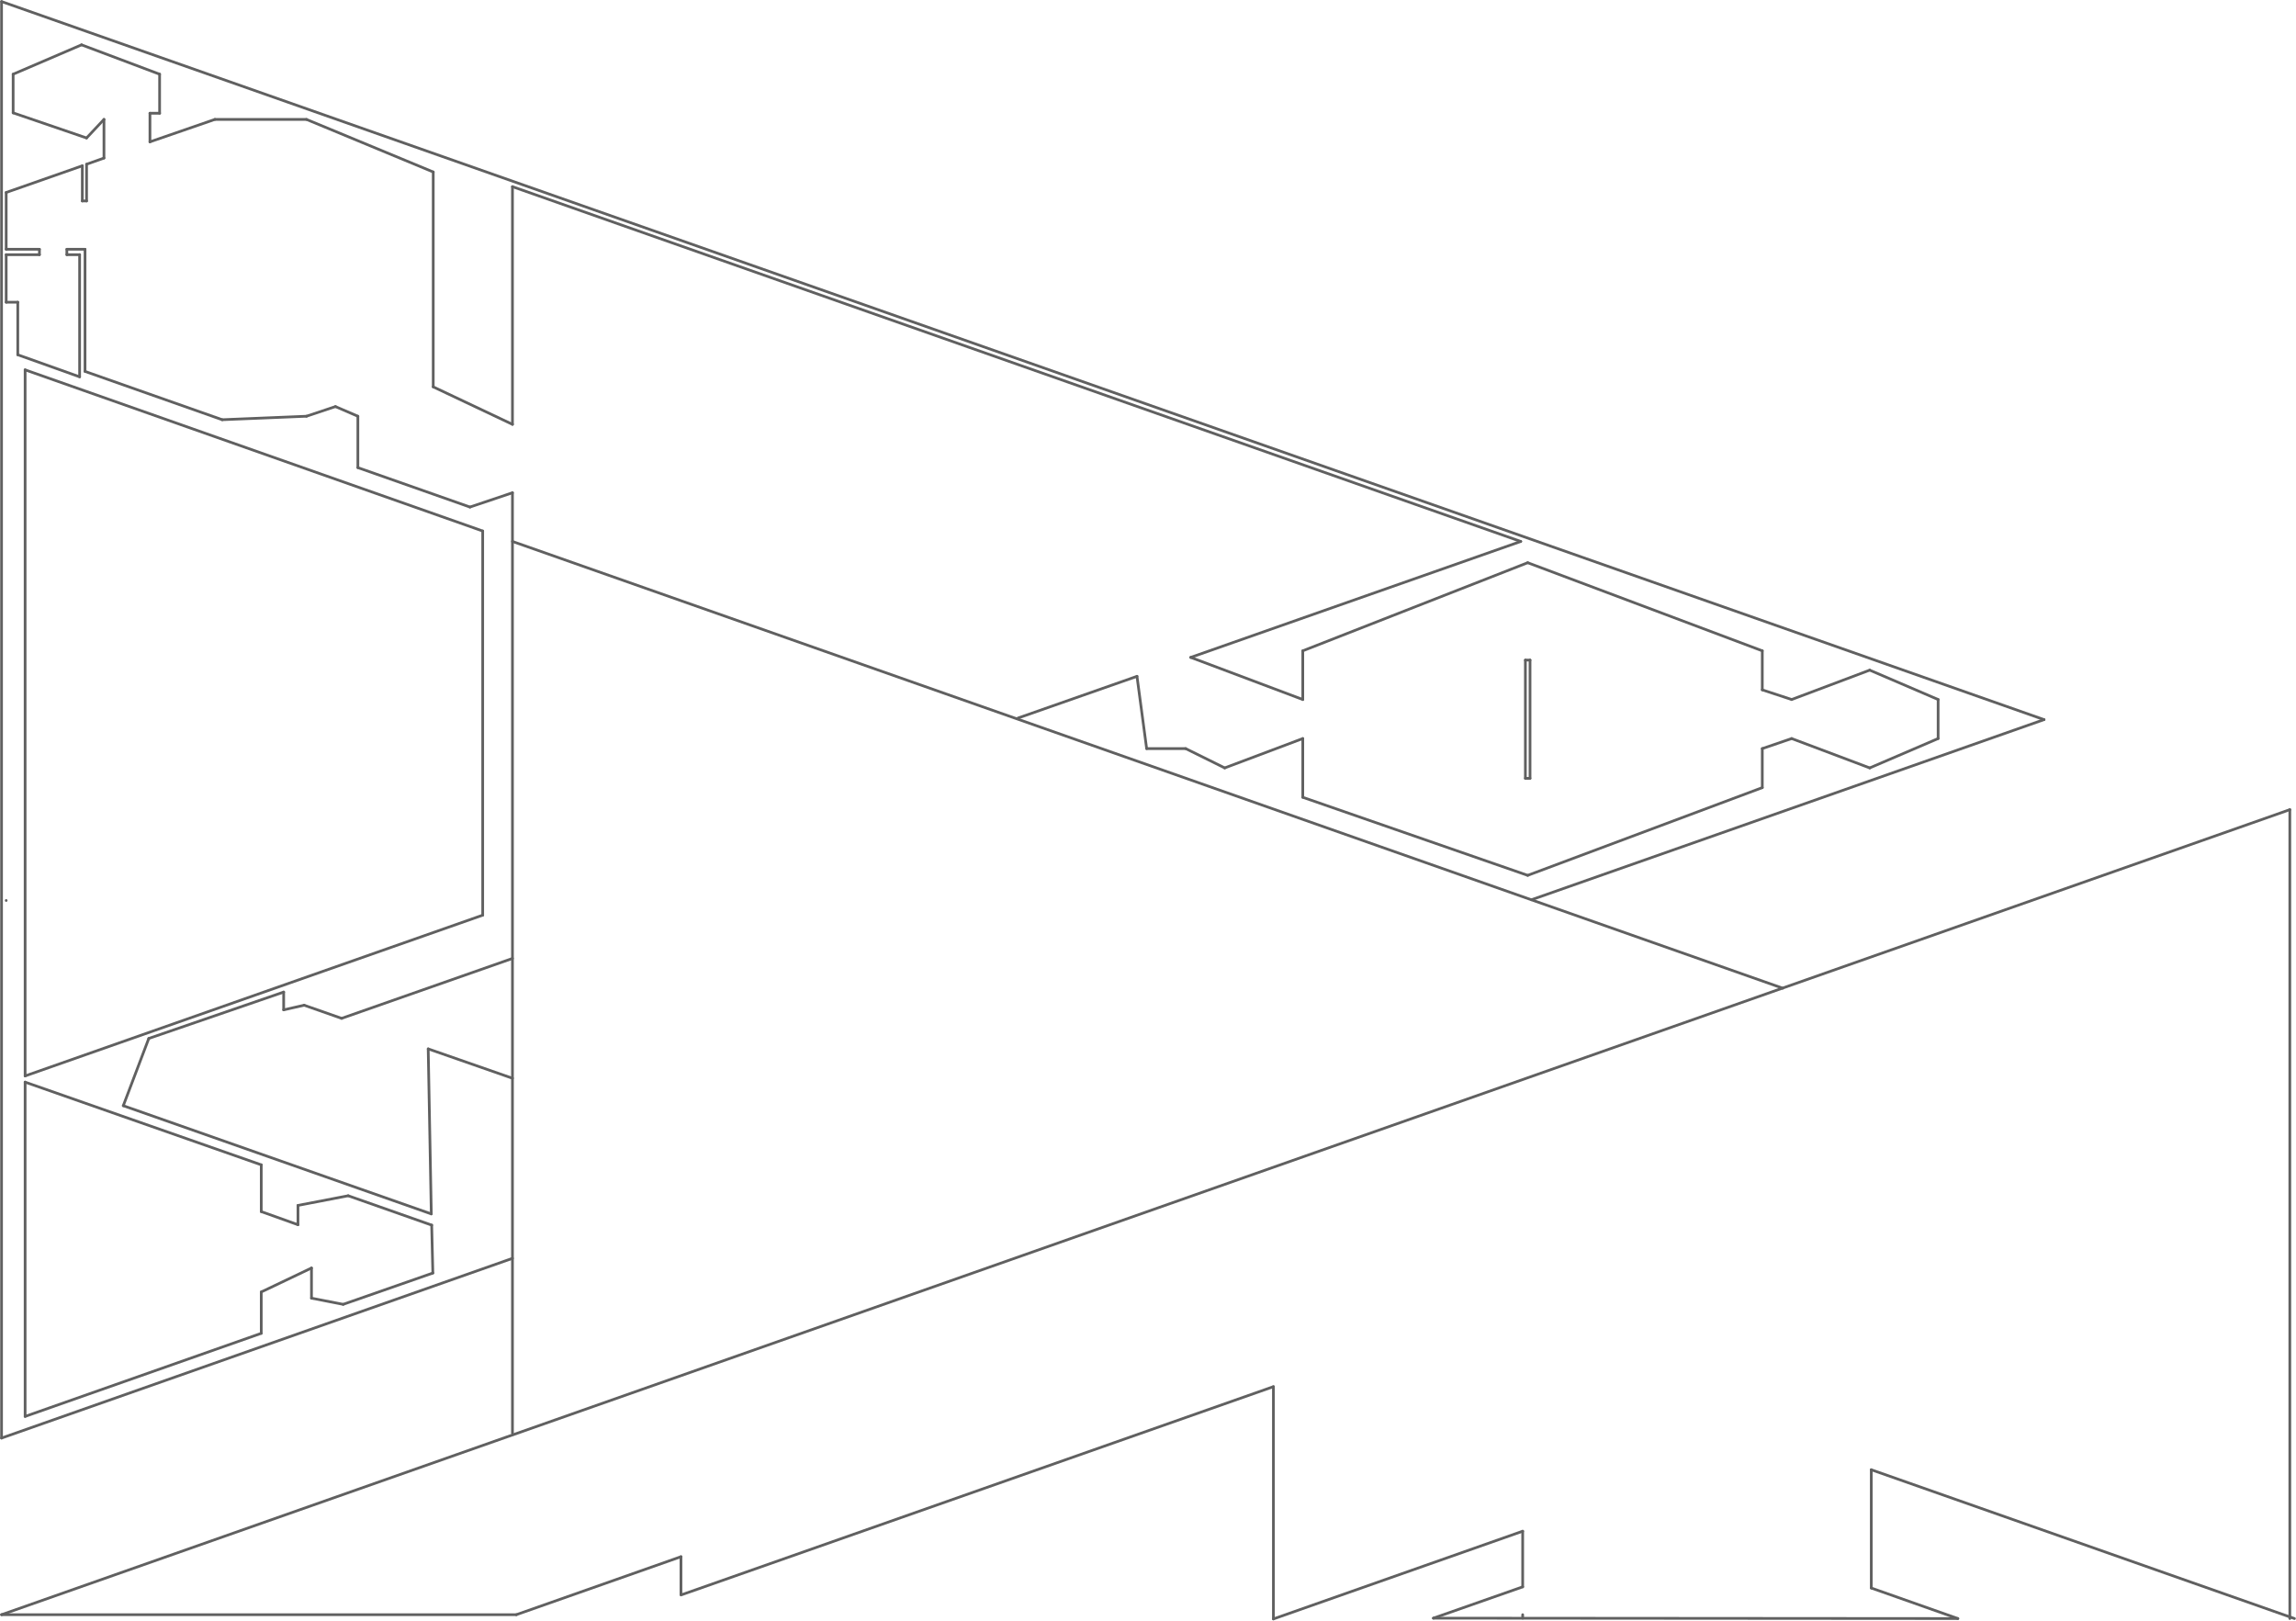
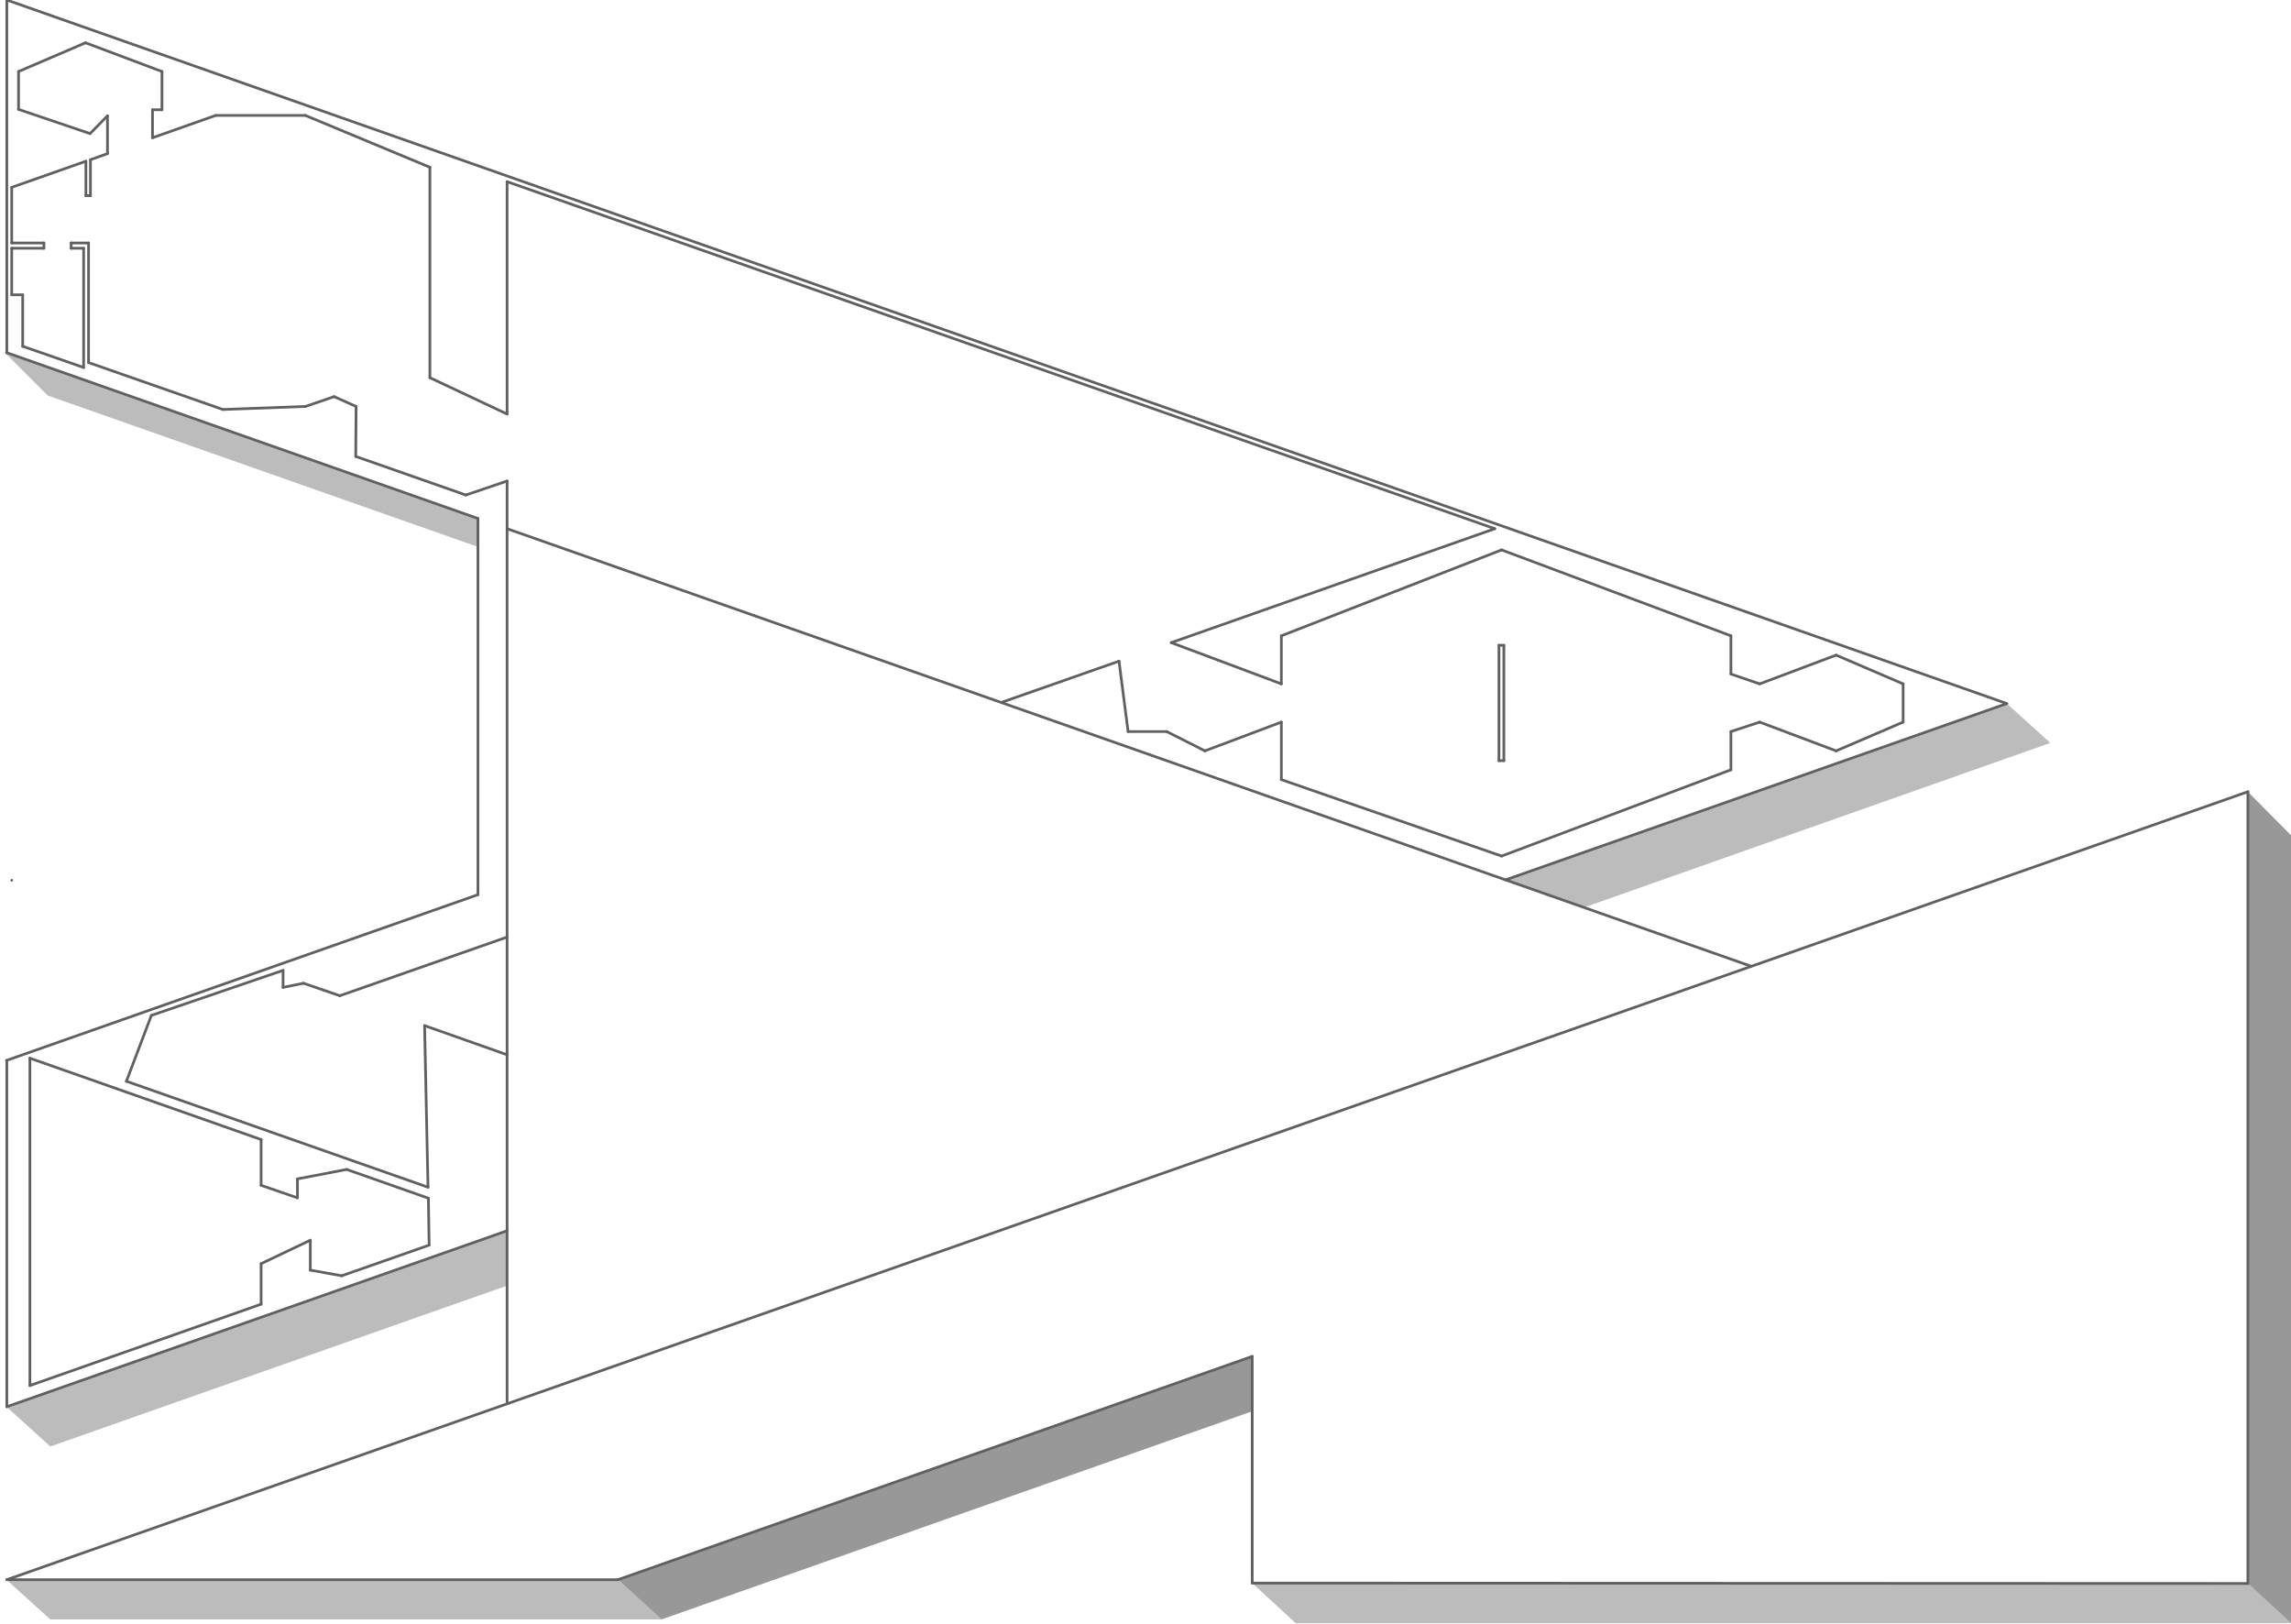
- <svg xmlns="http://www.w3.org/2000/svg" viewBox="0 0 594.1 419.2">
-   <defs>
-     <style>
-       .cls-1 {
-         stroke-width: 0px;
-       }
- 
-       .cls-1, .cls-2 {
-         fill: none;
-       }
- 
-       .cls-2 {
-         stroke: #606060;
-         stroke-linecap: round;
-         stroke-linejoin: round;
-         stroke-width: .7px;
-       }
-     </style>
-   </defs>
+ <svg xmlns="http://www.w3.org/2000/svg" version="1.1" x="0px" y="0px" viewBox="0 0 605.4 428.9" style="enable-background:new 0 0 605.4 428.9;" xml:space="preserve">
+   <style type="text/css">
+ 	.st0{fill:#BCBCBC;}
+ 	.st1{fill:#989898;}
+ 	.st2{fill:none;}
+ 	.st3{fill:none;stroke:#606060;stroke-width:0.709;stroke-linecap:round;stroke-linejoin:round;stroke-miterlimit:10;}
+ </style>
+   <g id="Layer_3">
+     <polygon class="st0" points="174.8,427.9 13.3,427.9 1.7,417.4 163.3,417.4  " />
+     <polygon class="st0" points="134,339.7 13.3,382.2 1.7,371.7 134,325.2  " />
+     <polygon class="st0" points="605.4,428.9 342.4,428.9 330.9,418.3 594,418.4  " />
+     <polygon class="st0" points="541.8,196.3 418.5,239.8 397.8,232.5 530.3,185.9  " />
+     <polygon class="st1" points="330.9,372.9 174.8,427.9 163.3,417.4 330.9,358.4  " />
+     <polygon class="st1" points="605.4,220.7 605.4,428.9 594,418.4 594,209.2  " />
+     <polygon class="st0" points="126.3,144.5 12.6,104.5 1.1,93 126.3,137  " />
+   </g>
  <g id="ET-606">
+     <g id="LINE_00000173142135847209752790000016029036621267057321_">
+       <line class="st2" x1="94.1" y1="107.4" x2="113.6" y2="99.8" />
+     </g>
+     <g id="LINE_00000062187324663035981880000009071852569176486583_">
+       <line class="st2" x1="23.4" y1="95.8" x2="23.9" y2="42.2" />
+     </g>
+     <g id="LINE_00000114060193805618583420000004026941161549820322_">
+       <line class="st2" x1="23.9" y1="42.2" x2="57" y2="30.5" />
+     </g>
+     <g id="LINE_00000033338656524143753260000013620290412562239877_">
+       <line class="st2" x1="57" y1="30.5" x2="80.7" y2="30.5" />
+     </g>
+     <g id="LINE_00000007403797839598242330000003637313317722852749_">
+       <line class="st2" x1="80.7" y1="30.5" x2="113.6" y2="44.2" />
+     </g>
+     <g id="LINE_00000160171095876408510290000012525896762269870243_">
+       <line class="st2" x1="113.6" y1="44.2" x2="113.6" y2="99.8" />
+     </g>
+     <g id="LINE_00000122720220859170357310000017132156526911461543_">
+       <line class="st2" x1="94.1" y1="107.4" x2="88.3" y2="104.8" />
+     </g>
+     <g id="LINE_00000094594476674152291150000017033032258029577377_">
+       <line class="st2" x1="88.3" y1="104.8" x2="80.7" y2="107.4" />
+     </g>
+     <g id="LINE_00000047764026295019007340000014826933668604495510_">
+       <line class="st2" x1="80.7" y1="107.4" x2="58.9" y2="108.2" />
+     </g>
+     <g id="LINE_00000173870200186351924890000001963174715724200626_">
+       <line class="st2" x1="58.9" y1="108.2" x2="23.4" y2="95.8" />
+     </g>
+   </g>
+   <g id="ET-608">
+     <g id="LINE_00000106845079336134451590000017582913712828462007_">
+       <line class="st2" x1="113.6" y1="99.8" x2="134" y2="109.4" />
+     </g>
+     <g id="LINE_00000055678702916674529000000004067709672345570188_">
+       <line class="st2" x1="134" y1="109.4" x2="134" y2="127.1" />
+     </g>
+     <g id="LINE_00000111170290848989005020000005289641834566887608_">
+       <line class="st2" x1="134" y1="127.1" x2="123.1" y2="130.8" />
+     </g>
+     <g id="LINE_00000022545531013519126100000011989222068197947558_">
+       <line class="st2" x1="123.1" y1="130.8" x2="94" y2="120.6" />
+     </g>
+     <g id="LINE_00000086665466627358264480000006722700099663143825_">
+       <line class="st2" x1="113.6" y1="99.8" x2="94.1" y2="107.4" />
+     </g>
+     <g id="LINE_00000015333585492563493010000006375117238569812653_">
+       <line class="st2" x1="94" y1="120.6" x2="94.1" y2="107.4" />
+     </g>
+   </g>
+   <g id="ET-616">
+     <g id="LINE_00000088814366927686293870000001513278954786719931_">
+       <line class="st2" x1="134" y1="139.7" x2="134" y2="48" />
+     </g>
+     <g id="LINE_00000085956328562742093330000018222456140704027780_">
+       <line class="st2" x1="134" y1="48" x2="395" y2="139.7" />
+     </g>
+     <g id="LINE_00000126310639113643261610000010838030819541148601_">
+       <line class="st2" x1="395" y1="139.7" x2="264.9" y2="185.5" />
+     </g>
+     <g id="LINE_00000029734002210710396180000015117664303393568158_">
+       <line class="st2" x1="264.9" y1="185.5" x2="134" y2="139.7" />
+     </g>
+   </g>
+   <g id="ET-615-B">
+     <g id="LINE_00000137841392506879501090000003454419457292608897_">
+       <line class="st2" x1="338.6" y1="206" x2="338.6" y2="168" />
+     </g>
+     <g id="LINE_00000114059594632314452850000011997607826627654055_">
+       <line class="st2" x1="338.6" y1="168" x2="396.1" y2="145.5" />
+     </g>
+     <g id="LINE_00000088104546525922033870000015516753730194537632_">
+       <line class="st2" x1="396.1" y1="145.5" x2="396.1" y2="226" />
+     </g>
+     <g id="LINE_00000079472435896590203210000010551454327961101445_">
+       <line class="st2" x1="396.1" y1="226" x2="338.6" y2="206" />
+     </g>
+   </g>
+   <g id="ET-615-A">
    <g id="LINE">
-       <line class="cls-1" x1="92.6" y1="107.7" x2="112.1" y2="100.1" />
-     </g>
-     <g id="LINE-2" data-name="LINE">
-       <line class="cls-1" x1="22" y1="96.1" x2="22.4" y2="42.5" />
-     </g>
-     <g id="LINE-3" data-name="LINE">
-       <line class="cls-1" x1="22.4" y1="42.5" x2="55.6" y2="30.9" />
-     </g>
-     <g id="LINE-4" data-name="LINE">
-       <line class="cls-1" x1="79.3" y1="30.9" x2="112.1" y2="44.5" />
-     </g>
-     <g id="LINE-5" data-name="LINE">
-       <line class="cls-1" x1="92.6" y1="107.7" x2="86.8" y2="105.2" />
-     </g>
-     <g id="LINE-6" data-name="LINE">
-       <line class="cls-1" x1="86.8" y1="105.2" x2="79.3" y2="107.7" />
-     </g>
-     <g id="LINE-7" data-name="LINE">
-       <line class="cls-1" x1="79.3" y1="107.7" x2="57.5" y2="108.6" />
-     </g>
-     <g id="LINE-8" data-name="LINE">
-       <line class="cls-1" x1="57.5" y1="108.6" x2="22" y2="96.1" />
-     </g>
-   </g>
-   <g id="ET-608">
-     <g id="LINE-9" data-name="LINE">
-       <line class="cls-1" x1="112.1" y1="100.1" x2="132.6" y2="109.8" />
-     </g>
-     <g id="LINE-10" data-name="LINE">
-       <line class="cls-1" x1="132.6" y1="127.5" x2="121.6" y2="131.2" />
-     </g>
-     <g id="LINE-11" data-name="LINE">
-       <line class="cls-1" x1="121.6" y1="131.2" x2="92.6" y2="121" />
-     </g>
-     <g id="LINE-12" data-name="LINE">
-       <line class="cls-1" x1="112.1" y1="100.1" x2="92.6" y2="107.7" />
-     </g>
-     <g id="LINE-13" data-name="LINE">
-       <line class="cls-1" x1="92.6" y1="121" x2="92.6" y2="107.7" />
-     </g>
-   </g>
-   <g id="ET-616">
-     <g id="LINE-14" data-name="LINE">
-       <line class="cls-1" x1="132.6" y1="48.3" x2="393.5" y2="140.1" />
-     </g>
-     <g id="LINE-15" data-name="LINE">
-       <line class="cls-1" x1="393.5" y1="140.1" x2="263.4" y2="185.8" />
-     </g>
-     <g id="LINE-16" data-name="LINE">
-       <line class="cls-1" x1="263.4" y1="185.8" x2="132.6" y2="140.1" />
-     </g>
-   </g>
-   <g id="ET-615-B">
-     <g id="LINE-17" data-name="LINE">
-       <line class="cls-1" x1="337.1" y1="168.4" x2="394.7" y2="145.9" />
-     </g>
-     <g id="LINE-18" data-name="LINE">
-       <line class="cls-1" x1="394.7" y1="226.3" x2="337.1" y2="206.3" />
-     </g>
-   </g>
-   <g id="ET-615-A">
-     <g id="LINE-19" data-name="LINE">
-       <line class="cls-1" x1="456" y1="203.8" x2="395.9" y2="226.3" />
-     </g>
-     <g id="LINE-20" data-name="LINE">
-       <line class="cls-1" x1="395.9" y1="145.9" x2="456" y2="168.4" />
+       <line class="st2" x1="457.4" y1="168" x2="457.4" y2="203.4" />
+     </g>
+     <g id="LINE_00000020398202474099132600000016856112254655737234_">
+       <line class="st2" x1="457.4" y1="203.4" x2="397.4" y2="225.9" />
+     </g>
+     <g id="LINE_00000148661222711203895950000005571006686582145692_">
+       <line class="st2" x1="397.4" y1="145.5" x2="457.4" y2="168" />
+     </g>
+     <g id="LINE_00000084500091136095726750000003770086170065717636_">
+       <line class="st2" x1="397.4" y1="225.9" x2="397.4" y2="145.5" />
    </g>
  </g>
  <g id="ETPLAN">
-     <g id="LINE-21" data-name="LINE">
-       <line class="cls-2" x1="6.5" y1="95.7" x2="6.5" y2="278.4" />
-     </g>
-     <g id="LINE-22" data-name="LINE">
-       <line class="cls-2" x1="1.6" y1="65.9" x2="1.6" y2="78.2" />
-     </g>
-     <g id="LINE-23" data-name="LINE">
-       <line class="cls-2" x1="1.6" y1="78.2" x2="4.6" y2="78.2" />
-     </g>
-     <g id="LINE-24" data-name="LINE">
-       <line class="cls-2" x1="4.6" y1="78.2" x2="4.6" y2="91.8" />
-     </g>
-     <g id="LINE-25" data-name="LINE">
-       <line class="cls-2" x1="4.6" y1="91.8" x2="20.6" y2="97.5" />
-     </g>
-     <g id="LINE-26" data-name="LINE">
-       <line class="cls-2" x1="6.5" y1="278.4" x2="124.9" y2="236.8" />
-     </g>
-     <g id="LINE-27" data-name="LINE">
-       <line class="cls-2" x1="67.6" y1="301.4" x2="67.6" y2="313.5" />
-     </g>
-     <g id="LINE-28" data-name="LINE">
-       <line class="cls-2" x1="21.3" y1="42.9" x2="21.3" y2="52" />
-     </g>
-     <g id="LINE-29" data-name="LINE">
-       <line class="cls-2" x1="21.3" y1="52" x2="22.4" y2="52" />
-     </g>
-     <g id="LINE-30" data-name="LINE">
-       <line class="cls-2" x1="22.4" y1="52" x2="22.4" y2="42.5" />
-     </g>
-     <g id="LINE-31" data-name="LINE">
-       <line class="cls-2" x1="78.7" y1="260.1" x2="88.4" y2="263.5" />
-     </g>
-     <g id="LINE-32" data-name="LINE">
-       <line class="cls-2" x1="263.4" y1="185.8" x2="294.2" y2="175" />
-     </g>
-     <g id="LINE-33" data-name="LINE">
-       <line class="cls-2" x1="55.6" y1="30.9" x2="79.3" y2="30.9" />
-     </g>
-     <g id="LINE-34" data-name="LINE">
-       <line class="cls-2" x1="79.3" y1="30.9" x2="112.1" y2="44.5" />
-     </g>
-     <g id="LINE-35" data-name="LINE">
-       <line class="cls-2" x1="112.1" y1="44.5" x2="112.1" y2="100.1" />
-     </g>
-     <g id="LINE-36" data-name="LINE">
-       <line class="cls-2" x1="112.1" y1="100.1" x2="132.6" y2="109.8" />
-     </g>
-     <g id="LINE-37" data-name="LINE">
-       <line class="cls-2" x1="506.6" y1="418.8" x2="484.2" y2="410.9" />
-     </g>
-     <g id="LINE-38" data-name="LINE">
-       <line class="cls-2" x1="22" y1="64.5" x2="22" y2="96.1" />
-     </g>
-     <g id="LINE-39" data-name="LINE">
-       <line class="cls-2" x1="31.9" y1="286.1" x2="38.5" y2="268.7" />
-     </g>
-     <g id="LINE-40" data-name="LINE">
-       <line class="cls-2" x1="38.5" y1="268.7" x2="73.4" y2="256.7" />
-     </g>
-     <g id="LINE-41" data-name="LINE">
-       <line class="cls-2" x1="73.4" y1="256.7" x2="73.4" y2="261.3" />
-     </g>
-     <g id="LINE-42" data-name="LINE">
-       <line class="cls-2" x1="73.4" y1="261.3" x2="78.7" y2="260.1" />
-     </g>
-     <g id="LINE-43" data-name="LINE">
-       <line class="cls-2" x1="132.6" y1="48.3" x2="132.6" y2="109.8" />
-     </g>
-     <g id="LINE-44" data-name="LINE">
-       <line class="cls-2" x1="67.6" y1="313.5" x2="77.1" y2="316.9" />
-     </g>
-     <g id="LINE-45" data-name="LINE">
-       <line class="cls-2" x1="77.1" y1="316.9" x2="77.1" y2="311.9" />
-     </g>
-     <g id="LINE-46" data-name="LINE">
-       <line class="cls-2" x1="77.1" y1="311.9" x2="90.1" y2="309.4" />
-     </g>
-     <g id="LINE-47" data-name="LINE">
-       <line class="cls-2" x1="6.5" y1="280" x2="67.6" y2="301.4" />
-     </g>
-     <g id="LINE-48" data-name="LINE">
-       <line class="cls-2" x1="176.5" y1="412.6" x2="329.5" y2="358.8" />
-     </g>
-     <g id="LINE-49" data-name="LINE">
-       <line class="cls-2" x1="1.6" y1="233" x2="1.6" y2="233" />
-     </g>
-     <g id="LINE-50" data-name="LINE">
-       <line class="cls-2" x1="20.6" y1="65.9" x2="20.6" y2="97.5" />
-     </g>
-     <g id="LINE-51" data-name="LINE">
-       <line class="cls-2" x1="110.8" y1="271.4" x2="132.6" y2="279" />
-     </g>
-     <g id="LINE-52" data-name="LINE">
-       <line class="cls-2" x1="88.4" y1="263.5" x2="132.6" y2="248" />
-     </g>
-     <g id="LINE-53" data-name="LINE">
-       <line class="cls-2" x1="394" y1="396.2" x2="394" y2="410.6" />
-     </g>
-     <g id="LINE-54" data-name="LINE">
-       <line class="cls-2" x1="370.9" y1="418.7" x2="394" y2="410.6" />
-     </g>
-     <g id="LINE-55" data-name="LINE">
-       <line class="cls-2" x1="124.9" y1="137.4" x2="124.9" y2="236.8" />
-     </g>
-     <g id="LINE-56" data-name="LINE">
-       <line class="cls-2" x1="90.1" y1="309.4" x2="111.7" y2="317" />
-     </g>
-     <g id="LINE-57" data-name="LINE">
-       <line class="cls-2" x1=".4" y1=".4" x2=".4" y2="372.1" />
-     </g>
-     <g id="LINE-58" data-name="LINE">
-       <line class="cls-2" x1=".4" y1="372.1" x2="132.6" y2="325.6" />
-     </g>
-     <g id="LINE-59" data-name="LINE">
-       <line class="cls-2" x1="92.6" y1="121" x2="92.6" y2="107.7" />
-     </g>
-     <g id="LINE-60" data-name="LINE">
-       <line class="cls-2" x1="92.6" y1="107.7" x2="86.8" y2="105.2" />
-     </g>
-     <g id="LINE-61" data-name="LINE">
-       <line class="cls-2" x1="86.8" y1="105.2" x2="79.3" y2="107.7" />
-     </g>
-     <g id="LINE-62" data-name="LINE">
-       <line class="cls-2" x1="79.3" y1="107.7" x2="57.5" y2="108.6" />
-     </g>
-     <g id="LINE-63" data-name="LINE">
-       <line class="cls-2" x1="67.6" y1="334.3" x2="80.6" y2="328.1" />
-     </g>
-     <g id="LINE-64" data-name="LINE">
-       <line class="cls-2" x1="80.6" y1="328.1" x2="80.6" y2="335.9" />
-     </g>
-     <g id="LINE-65" data-name="LINE">
-       <line class="cls-2" x1="80.6" y1="335.9" x2="88.8" y2="337.5" />
-     </g>
-     <g id="LINE-66" data-name="LINE">
-       <line class="cls-2" x1="3.4" y1="19.2" x2="21.1" y2="11.6" />
-     </g>
-     <g id="LINE-67" data-name="LINE">
-       <line class="cls-2" x1="21.1" y1="11.6" x2="41.3" y2="19.2" />
-     </g>
-     <g id="LINE-68" data-name="LINE">
-       <line class="cls-2" x1="41.3" y1="19.2" x2="41.3" y2="29.3" />
-     </g>
-     <g id="LINE-69" data-name="LINE">
-       <line class="cls-2" x1="41.3" y1="29.3" x2="38.8" y2="29.3" />
-     </g>
-     <g id="LINE-70" data-name="LINE">
-       <line class="cls-2" x1="38.8" y1="29.3" x2="38.8" y2="36.7" />
-     </g>
-     <g id="LINE-71" data-name="LINE">
-       <line class="cls-2" x1="26.9" y1="40.9" x2="26.9" y2="30.9" />
-     </g>
-     <g id="LINE-72" data-name="LINE">
-       <line class="cls-2" x1="110.8" y1="271.4" x2="111.6" y2="314.1" />
-     </g>
-     <g id="LINE-73" data-name="LINE">
-       <line class="cls-2" x1="132.6" y1="48.3" x2="393.5" y2="140.1" />
-     </g>
-     <g id="LINE-74" data-name="LINE">
-       <line class="cls-2" x1="132.6" y1="127.5" x2="121.6" y2="131.2" />
-     </g>
-     <g id="LINE-75" data-name="LINE">
-       <line class="cls-2" x1="6.5" y1="280" x2="6.5" y2="366.5" />
-     </g>
-     <g id="LINE-76" data-name="LINE">
-       <line class="cls-2" x1=".4" y1="417.8" x2="133.6" y2="417.8" />
-     </g>
-     <g id="LINE-77" data-name="LINE">
-       <line class="cls-2" x1="308.1" y1="170.1" x2="393.5" y2="140.1" />
-     </g>
-     <g id="LINE-78" data-name="LINE">
-       <line class="cls-2" x1="88.8" y1="337.5" x2="112" y2="329.4" />
-     </g>
-     <g id="LINE-79" data-name="LINE">
-       <line class="cls-2" x1="111.7" y1="317" x2="112" y2="329.4" />
-     </g>
-     <g id="LINE-80" data-name="LINE">
-       <line class="cls-2" x1="308.1" y1="170.1" x2="337.1" y2="181" />
-     </g>
-     <g id="LINE-81" data-name="LINE">
-       <line class="cls-2" x1="337.1" y1="181" x2="337.1" y2="168.4" />
-     </g>
-     <g id="LINE-82" data-name="LINE">
-       <line class="cls-2" x1="337.1" y1="168.4" x2="395.3" y2="145.6" />
-     </g>
-     <g id="LINE-83" data-name="LINE">
-       <line class="cls-2" x1="395.3" y1="145.6" x2="456" y2="168.4" />
-     </g>
-     <g id="LINE-84" data-name="LINE">
-       <line class="cls-2" x1="456" y1="168.4" x2="456" y2="178.5" />
-     </g>
-     <g id="LINE-85" data-name="LINE">
-       <line class="cls-2" x1="456" y1="178.5" x2="463.6" y2="181" />
-     </g>
-     <g id="LINE-86" data-name="LINE">
-       <line class="cls-2" x1="463.6" y1="181" x2="483.8" y2="173.4" />
-     </g>
-     <g id="LINE-87" data-name="LINE">
-       <line class="cls-2" x1="483.8" y1="173.4" x2="501.5" y2="181" />
-     </g>
-     <g id="LINE-88" data-name="LINE">
-       <line class="cls-2" x1="501.5" y1="181" x2="501.5" y2="191.1" />
-     </g>
-     <g id="LINE-89" data-name="LINE">
-       <line class="cls-2" x1="501.5" y1="191.1" x2="483.8" y2="198.7" />
-     </g>
-     <g id="LINE-90" data-name="LINE">
-       <line class="cls-2" x1="483.8" y1="198.7" x2="463.6" y2="191.1" />
-     </g>
-     <g id="LINE-91" data-name="LINE">
-       <line class="cls-2" x1="463.6" y1="191.1" x2="456" y2="193.7" />
-     </g>
-     <g id="LINE-92" data-name="LINE">
-       <line class="cls-2" x1="456" y1="193.7" x2="456" y2="203.8" />
-     </g>
-     <g id="LINE-93" data-name="LINE">
-       <line class="cls-2" x1="456" y1="203.8" x2="395.3" y2="226.5" />
-     </g>
-     <g id="LINE-94" data-name="LINE">
-       <line class="cls-2" x1="395.3" y1="226.5" x2="337.1" y2="206.3" />
-     </g>
-     <g id="LINE-95" data-name="LINE">
-       <line class="cls-2" x1="337.1" y1="206.3" x2="337.1" y2="191.1" />
-     </g>
-     <g id="LINE-96" data-name="LINE">
-       <line class="cls-2" x1="337.1" y1="191.1" x2="316.9" y2="198.7" />
-     </g>
-     <g id="LINE-97" data-name="LINE">
-       <line class="cls-2" x1="316.9" y1="198.7" x2="306.8" y2="193.7" />
-     </g>
-     <g id="LINE-98" data-name="LINE">
-       <line class="cls-2" x1="306.8" y1="193.7" x2="296.7" y2="193.7" />
-     </g>
-     <g id="LINE-99" data-name="LINE">
-       <line class="cls-2" x1="296.7" y1="193.7" x2="294.2" y2="175" />
-     </g>
-     <g id="LINE-100" data-name="LINE">
-       <line class="cls-2" x1="133.6" y1="417.8" x2="176.2" y2="402.8" />
-     </g>
-     <g id="LINE-101" data-name="LINE">
-       <line class="cls-2" x1="31.9" y1="286.1" x2="111.6" y2="314.1" />
-     </g>
-     <g id="LINE-102" data-name="LINE">
-       <line class="cls-2" x1="22" y1="96.1" x2="57.5" y2="108.6" />
-     </g>
-     <g id="LINE-103" data-name="LINE">
-       <line class="cls-2" x1="1.6" y1="65.9" x2="10.2" y2="65.9" />
-     </g>
-     <g id="LINE-104" data-name="LINE">
-       <line class="cls-2" x1="10.2" y1="65.9" x2="10.2" y2="64.5" />
-     </g>
-     <g id="LINE-105" data-name="LINE">
-       <line class="cls-2" x1="10.2" y1="64.5" x2="1.6" y2="64.5" />
-     </g>
-     <g id="LINE-106" data-name="LINE">
-       <line class="cls-2" x1="22" y1="64.5" x2="17.3" y2="64.5" />
-     </g>
-     <g id="LINE-107" data-name="LINE">
-       <line class="cls-2" x1="17.3" y1="64.5" x2="17.3" y2="65.9" />
-     </g>
-     <g id="LINE-108" data-name="LINE">
-       <line class="cls-2" x1="17.3" y1="65.9" x2="20.6" y2="65.9" />
-     </g>
-     <g id="LINE-109" data-name="LINE">
-       <line class="cls-2" x1="394" y1="417.8" x2="394" y2="418.7" />
-     </g>
-     <g id="LINE-110" data-name="LINE">
-       <line class="cls-2" x1="6.5" y1="366.5" x2="67.6" y2="345" />
-     </g>
-     <g id="LINE-111" data-name="LINE">
-       <line class="cls-2" x1="92.6" y1="121" x2="121.6" y2="131.2" />
-     </g>
-     <g id="LINE-112" data-name="LINE">
-       <line class="cls-2" x1="3.4" y1="19.2" x2="3.4" y2="29.2" />
-     </g>
-     <g id="LINE-113" data-name="LINE">
-       <line class="cls-2" x1="3.4" y1="29.2" x2="22.4" y2="35.7" />
-     </g>
-     <g id="LINE-114" data-name="LINE">
-       <line class="cls-2" x1="22.4" y1="35.7" x2="26.9" y2="30.9" />
-     </g>
-     <g id="LINE-115" data-name="LINE">
-       <line class="cls-2" x1="6.5" y1="95.7" x2="124.9" y2="137.4" />
-     </g>
-     <g id="LINE-116" data-name="LINE">
-       <line class="cls-2" x1="38.8" y1="36.7" x2="55.6" y2="30.9" />
-     </g>
-     <g id="LINE-117" data-name="LINE">
-       <line class="cls-2" x1="67.6" y1="334.3" x2="67.6" y2="345" />
-     </g>
-     <g id="LINE-118" data-name="LINE">
-       <line class="cls-2" x1="1.6" y1="49.8" x2="1.6" y2="64.5" />
-     </g>
-     <g id="LINE-119" data-name="LINE">
-       <line class="cls-2" x1="1.6" y1="49.8" x2="21.3" y2="42.9" />
-     </g>
-     <g id="LINE-120" data-name="LINE">
-       <line class="cls-2" x1="484.2" y1="380.3" x2="484.2" y2="410.9" />
-     </g>
-     <g id="LINE-121" data-name="LINE">
-       <line class="cls-2" x1="329.5" y1="358.8" x2="329.5" y2="418.9" />
-     </g>
-     <g id="LINE-122" data-name="LINE">
-       <line class="cls-2" x1="396.3" y1="232.8" x2="528.9" y2="186.2" />
-     </g>
-     <g id="LINE-123" data-name="LINE">
-       <line class="cls-2" x1="329.5" y1="418.9" x2="394" y2="396.2" />
-     </g>
-     <g id="LINE-124" data-name="LINE">
-       <line class="cls-2" x1="22.4" y1="42.5" x2="26.9" y2="40.9" />
-     </g>
-     <g id="LINE-125" data-name="LINE">
-       <line class="cls-2" x1="176.2" y1="402.8" x2="176.2" y2="412.7" />
-     </g>
-     <g id="LINE-126" data-name="LINE">
-       <line class="cls-2" x1=".4" y1=".4" x2="528.9" y2="186.2" />
-     </g>
-     <g id="LINE-127" data-name="LINE">
-       <line class="cls-2" x1="593.7" y1="418.8" x2="484.2" y2="380.3" />
-     </g>
-     <g id="LINE-128" data-name="LINE">
-       <line class="cls-2" x1="506.6" y1="418.8" x2="370.9" y2="418.7" />
-     </g>
-     <g id="LINE-129" data-name="LINE">
-       <line class="cls-2" x1="132.6" y1="140.1" x2="461.3" y2="255.7" />
-     </g>
-     <g id="LINE-130" data-name="LINE">
-       <line class="cls-2" x1="592.5" y1="209.5" x2="592.5" y2="418.8" />
-     </g>
-     <g id="LINE-131" data-name="LINE">
-       <line class="cls-2" x1="132.6" y1="127.5" x2="132.6" y2="370.8" />
-     </g>
-     <g id="LINE-132" data-name="LINE">
-       <line class="cls-2" x1=".4" y1="417.8" x2="592.5" y2="209.5" />
-     </g>
-     <g id="LINE-133" data-name="LINE">
-       <line class="cls-2" x1="394.7" y1="201.4" x2="395.9" y2="201.4" />
-     </g>
-     <g id="LINE-134" data-name="LINE">
-       <line class="cls-2" x1="395.9" y1="201.4" x2="395.9" y2="170.8" />
-     </g>
-     <g id="LINE-135" data-name="LINE">
-       <line class="cls-2" x1="395.9" y1="170.8" x2="394.7" y2="170.8" />
-     </g>
-     <g id="LINE-136" data-name="LINE">
-       <line class="cls-2" x1="394.7" y1="170.8" x2="394.7" y2="201.4" />
+     <g id="LINE_00000119109164409775037360000015252686754688110989_">
+       <path class="st3" d="M7.9,278" />
+       <path class="st3" d="M7.9,95.4" />
+     </g>
+     <g id="LINE_00000065786008189835768290000000913026365780966550_">
+       <line class="st3" x1="3.1" y1="65.6" x2="3.1" y2="77.9" />
+     </g>
+     <g id="LINE_00000000212717138206355970000005156673432323478685_">
+       <line class="st3" x1="3.1" y1="77.9" x2="6" y2="77.9" />
+     </g>
+     <g id="LINE_00000057105659057388277390000013988923324891204495_">
+       <line class="st3" x1="6" y1="77.9" x2="6" y2="91.5" />
+     </g>
+     <g id="LINE_00000021084144205052555430000014793331457886603670_">
+       <line class="st3" x1="6" y1="91.5" x2="22.1" y2="97.1" />
+     </g>
+     <g id="LINE_00000019671269521619914370000016043093462799988874_">
+       <line class="st3" x1="1.7" y1="280.2" x2="126.3" y2="236.4" />
+     </g>
+     <g id="LINE_00000062153322995319721960000002998935091245517997_">
+       <line class="st3" x1="69" y1="301.1" x2="69" y2="313.2" />
+     </g>
+     <g id="LINE_00000037664480510358496180000017604683460169006014_">
+       <line class="st3" x1="22.7" y1="42.6" x2="22.7" y2="51.7" />
+     </g>
+     <g id="LINE_00000119839079769595673750000000294837145641340552_">
+       <line class="st3" x1="22.7" y1="51.7" x2="23.9" y2="51.7" />
+     </g>
+     <g id="LINE_00000165211411165437722810000013770226119422404533_">
+       <line class="st3" x1="23.9" y1="51.7" x2="23.9" y2="42.2" />
+     </g>
+     <g id="LINE_00000073693561980672429500000004885606529948893585_">
+       <line class="st3" x1="80.2" y1="259.8" x2="89.8" y2="263.1" />
+     </g>
+     <g id="LINE_00000078731771652338567890000001244780889014494368_">
+       <line class="st3" x1="264.9" y1="185.5" x2="295.7" y2="174.7" />
+     </g>
+     <g id="LINE_00000026156410738434416620000015592471539731618182_">
+       <line class="st3" x1="57" y1="30.5" x2="80.7" y2="30.5" />
+     </g>
+     <g id="LINE_00000155827688082288342020000008753310535698111161_">
+       <line class="st3" x1="80.7" y1="30.5" x2="113.6" y2="44.2" />
+     </g>
+     <g id="LINE_00000090266209591464759280000006585228315825252481_">
+       <line class="st3" x1="113.6" y1="44.2" x2="113.6" y2="99.8" />
+     </g>
+     <g id="LINE_00000077303371642129300460000011218693346119628162_">
+       <line class="st3" x1="113.6" y1="99.8" x2="134" y2="109.4" />
+     </g>
+     <g id="LINE_00000128454947036789601240000001494339730351338139_">
+       <line class="st3" x1="23.4" y1="64.2" x2="23.4" y2="95.8" />
+     </g>
+     <g id="LINE_00000121977826670183413670000000191098773089858971_">
+       <line class="st3" x1="33.4" y1="285.7" x2="40" y2="268.3" />
+     </g>
+     <g id="LINE_00000168797912536623874440000007754925455800615344_">
+       <line class="st3" x1="40" y1="268.3" x2="74.8" y2="256.4" />
+     </g>
+     <g id="LINE_00000080918232866545569100000014290679125241978262_">
+       <line class="st3" x1="74.8" y1="256.4" x2="74.8" y2="260.9" />
+     </g>
+     <g id="LINE_00000173154983374916085040000001953688873321901218_">
+       <line class="st3" x1="74.8" y1="260.9" x2="80.2" y2="259.8" />
+     </g>
+     <g id="LINE_00000118394445312205283270000006657317334421282944_">
+       <line class="st3" x1="134" y1="48" x2="134" y2="109.4" />
+     </g>
+     <g id="LINE_00000004539649456206985610000017753941142496049561_">
+       <line class="st3" x1="69" y1="313.2" x2="78.6" y2="316.5" />
+     </g>
+     <g id="LINE_00000171689167942608499150000015752828597328020379_">
+       <line class="st3" x1="78.6" y1="316.5" x2="78.6" y2="311.5" />
+     </g>
+     <g id="LINE_00000165913549172807947360000002387295026765807546_">
+       <line class="st3" x1="78.6" y1="311.5" x2="91.6" y2="309" />
+     </g>
+     <g id="LINE_00000091003581357332849280000000006284910188173722_">
+       <line class="st3" x1="7.9" y1="279.6" x2="69" y2="301.1" />
+     </g>
+     <g id="LINE_00000136383241562116685380000017123617414687614862_">
+       <line class="st3" x1="163.3" y1="417.4" x2="330.9" y2="358.4" />
+     </g>
+     <g id="LINE_00000170961189802360145850000011690401045526968478_">
+       <line class="st3" x1="3.1" y1="232.6" x2="3.1" y2="232.6" />
+     </g>
+     <g id="LINE_00000036229447623604924200000000151093203274501794_">
+       <line class="st3" x1="22.1" y1="65.6" x2="22.1" y2="97.1" />
+     </g>
+     <g id="LINE_00000008859104162526477590000001686834442034384000_">
+       <line class="st3" x1="112.2" y1="271" x2="134" y2="278.7" />
+     </g>
+     <g id="LINE_00000097496042893373756240000001484896308160830606_">
+       <line class="st3" x1="89.8" y1="263.1" x2="134" y2="247.6" />
+     </g>
+     <g id="LINE_00000150091790802135779090000015389129604319233921_">
+       <line class="st3" x1="126.3" y1="137" x2="126.3" y2="236.4" />
+     </g>
+     <g id="LINE_00000001637615943493249640000009084275609770688953_">
+       <line class="st3" x1="91.6" y1="309" x2="113.2" y2="316.6" />
+     </g>
+     <g id="LINE_00000039817344421434634000000010778530562689521542_">
+       <line class="st3" x1="1.8" y1="280.2" x2="1.8" y2="371.7" />
+       <line class="st3" x1="1.8" y1="0" x2="1.8" y2="93.2" />
+     </g>
+     <g id="LINE_00000165203344459932710660000009726578402168160135_">
+       <line class="st3" x1="1.8" y1="371.7" x2="134" y2="325.2" />
+     </g>
+     <g id="LINE_00000176726700127480175250000004695270642313414074_">
+       <line class="st3" x1="94" y1="120.6" x2="94.1" y2="107.4" />
+     </g>
+     <g id="LINE_00000126319619908555989590000015859821043080058549_">
+       <line class="st3" x1="94.1" y1="107.4" x2="88.3" y2="104.8" />
+     </g>
+     <g id="LINE_00000137854573699365140460000011074921044271095937_">
+       <line class="st3" x1="88.3" y1="104.8" x2="80.7" y2="107.4" />
+     </g>
+     <g id="LINE_00000142147647735274006780000004550212315930870445_">
+       <line class="st3" x1="80.7" y1="107.4" x2="58.9" y2="108.2" />
+     </g>
+     <g id="LINE_00000021797578738424166010000016554934174149866411_">
+       <line class="st3" x1="69" y1="333.9" x2="82" y2="327.7" />
+     </g>
+     <g id="LINE_00000142171240649538257940000013188517567548138163_">
+       <line class="st3" x1="82" y1="327.7" x2="82" y2="335.6" />
+     </g>
+     <g id="LINE_00000175285522107883860710000015411954539755420828_">
+       <line class="st3" x1="82" y1="335.6" x2="90.3" y2="337.1" />
+     </g>
+     <g id="LINE_00000027568694797621431580000011147284371746179992_">
+       <line class="st3" x1="4.9" y1="18.9" x2="22.6" y2="11.3" />
+     </g>
+     <g id="LINE_00000150798595192574338800000006486656592442970273_">
+       <line class="st3" x1="22.6" y1="11.3" x2="42.8" y2="18.9" />
+     </g>
+     <g id="LINE_00000054952404489518631640000005787675784365705105_">
+       <line class="st3" x1="42.8" y1="18.9" x2="42.8" y2="29" />
+     </g>
+     <g id="LINE_00000065060465025008503220000011805590949067461043_">
+       <line class="st3" x1="42.8" y1="29" x2="40.3" y2="29" />
+     </g>
+     <g id="LINE_00000176747514471240552930000002923368768619831945_">
+       <line class="st3" x1="40.3" y1="29" x2="40.3" y2="36.4" />
+     </g>
+     <g id="LINE_00000053513003779993179380000017225075879064986555_">
+       <line class="st3" x1="28.4" y1="40.6" x2="28.4" y2="30.6" />
+     </g>
+     <g id="LINE_00000153707821507572111650000003593204602794446511_">
+       <line class="st3" x1="112.2" y1="271" x2="113.1" y2="313.7" />
+     </g>
+     <g id="LINE_00000121244385018282234390000013358731269091861178_">
+       <line class="st3" x1="134" y1="48" x2="395" y2="139.7" />
+     </g>
+     <g id="LINE_00000046342029795631771930000005184166905945336969_">
+       <line class="st3" x1="134" y1="127.1" x2="123.1" y2="130.8" />
+     </g>
+     <g id="LINE_00000161618466113378414700000001029859093060208809_">
+       <line class="st3" x1="7.9" y1="279.6" x2="7.9" y2="366.1" />
+     </g>
+     <g id="LINE_00000080175266339559637700000016656020510651628464_">
+       <line class="st3" x1="1.8" y1="417.4" x2="163.3" y2="417.4" />
+     </g>
+     <g id="LINE_00000022540476352426134470000003112695072266278588_">
+       <line class="st3" x1="309.5" y1="169.8" x2="395" y2="139.7" />
+     </g>
+     <g id="LINE_00000147188938751065964570000003702656621889955991_">
+       <line class="st3" x1="90.3" y1="337.1" x2="113.4" y2="329" />
+     </g>
+     <g id="LINE_00000145778315390150382290000009602720144222987703_">
+       <line class="st3" x1="113.2" y1="316.6" x2="113.4" y2="329" />
+     </g>
+     <g id="LINE_00000116205049365912016820000008452861959323600053_">
+       <line class="st3" x1="309.5" y1="169.8" x2="338.6" y2="180.7" />
+     </g>
+     <g id="LINE_00000124872023147020834080000004037322627963575207_">
+       <line class="st3" x1="338.6" y1="180.7" x2="338.6" y2="168" />
+     </g>
+     <g id="LINE_00000163055445013784963320000016898386825018720641_">
+       <line class="st3" x1="338.6" y1="168" x2="396.8" y2="145.3" />
+     </g>
+     <g id="LINE_00000119832610331894425400000007280170573635142303_">
+       <line class="st3" x1="396.8" y1="145.3" x2="457.4" y2="168" />
+     </g>
+     <g id="LINE_00000058575853752725097880000002347362604471122837_">
+       <line class="st3" x1="457.4" y1="168" x2="457.4" y2="178.1" />
+     </g>
+     <g id="LINE_00000052085954691808460760000001477346303898836382_">
+       <line class="st3" x1="457.4" y1="178.1" x2="465" y2="180.7" />
+     </g>
+     <g id="LINE_00000116955355998483582360000001441374054627273892_">
+       <line class="st3" x1="465" y1="180.7" x2="485.2" y2="173.1" />
+     </g>
+     <g id="LINE_00000152984528715192897620000009425188773195341237_">
+       <line class="st3" x1="485.2" y1="173.1" x2="502.9" y2="180.7" />
+     </g>
+     <g id="LINE_00000041262481151504532770000015551399651596295838_">
+       <line class="st3" x1="502.9" y1="180.7" x2="502.9" y2="190.8" />
+     </g>
+     <g id="LINE_00000132774758720572643760000004029565681997318278_">
+       <line class="st3" x1="502.9" y1="190.8" x2="485.2" y2="198.4" />
+     </g>
+     <g id="LINE_00000160153314874121279880000015828801154691425458_">
+       <line class="st3" x1="485.2" y1="198.4" x2="465" y2="190.8" />
+     </g>
+     <g id="LINE_00000017515192406558061990000000803452922976326042_">
+       <line class="st3" x1="465" y1="190.8" x2="457.4" y2="193.3" />
+     </g>
+     <g id="LINE_00000142880542303944502040000004072055083889275323_">
+       <line class="st3" x1="457.4" y1="193.3" x2="457.4" y2="203.4" />
+     </g>
+     <g id="LINE_00000090998156364071257010000002967995526241735344_">
+       <line class="st3" x1="457.4" y1="203.4" x2="396.8" y2="226.2" />
+     </g>
+     <g id="LINE_00000059299405068168983030000005443488057992453295_">
+       <line class="st3" x1="396.8" y1="226.2" x2="338.6" y2="206" />
+     </g>
+     <g id="LINE_00000098190937664462764140000004561283556245660032_">
+       <line class="st3" x1="338.6" y1="206" x2="338.6" y2="190.8" />
+     </g>
+     <g id="LINE_00000169519461783567694420000001664482296622116004_">
+       <line class="st3" x1="338.6" y1="190.8" x2="318.4" y2="198.4" />
+     </g>
+     <g id="LINE_00000075847935974696992810000013412307699392349836_">
+       <line class="st3" x1="318.4" y1="198.4" x2="308.3" y2="193.3" />
+     </g>
+     <g id="LINE_00000174565001552761261590000006263666877015196814_">
+       <line class="st3" x1="308.3" y1="193.3" x2="298.1" y2="193.3" />
+     </g>
+     <g id="LINE_00000104687953240509307540000004209023854173766290_">
+       <line class="st3" x1="298.1" y1="193.3" x2="295.7" y2="174.7" />
+     </g>
+     <g id="LINE_00000138532062553607699980000014015335518531300753_">
+       <line class="st3" x1="33.4" y1="285.7" x2="113.1" y2="313.7" />
+     </g>
+     <g id="LINE_00000103956815455307839960000013606040351204891281_">
+       <line class="st3" x1="23.4" y1="95.8" x2="58.9" y2="108.2" />
+     </g>
+     <g id="LINE_00000011029003494912647320000013137683331246796477_">
+       <line class="st3" x1="3.1" y1="65.6" x2="11.6" y2="65.6" />
+     </g>
+     <g id="LINE_00000061434792436484338480000004807709035994081929_">
+       <line class="st3" x1="11.6" y1="65.6" x2="11.6" y2="64.2" />
+     </g>
+     <g id="LINE_00000026164189227113756790000010364056441563416230_">
+       <line class="st3" x1="11.6" y1="64.2" x2="3.1" y2="64.2" />
+     </g>
+     <g id="LINE_00000121960875557552165520000013396952562888463503_">
+       <line class="st3" x1="23.4" y1="64.2" x2="18.8" y2="64.2" />
+     </g>
+     <g id="LINE_00000120518790161701439330000009783594654107405492_">
+       <line class="st3" x1="18.8" y1="64.2" x2="18.8" y2="65.6" />
+     </g>
+     <g id="LINE_00000113338531473482748040000015913840700272021406_">
+       <line class="st3" x1="18.8" y1="65.6" x2="22.1" y2="65.6" />
+     </g>
+     <g id="LINE_00000119088509416813177760000008505381281420813241_">
+       <line class="st3" x1="7.9" y1="366.1" x2="69" y2="344.6" />
+     </g>
+     <g id="LINE_00000049190016940732818740000004515574698519711373_">
+       <line class="st3" x1="94" y1="120.6" x2="123.1" y2="130.8" />
+     </g>
+     <g id="LINE_00000111904719140610762550000015846728596551860156_">
+       <line class="st3" x1="4.9" y1="18.9" x2="4.9" y2="28.9" />
+     </g>
+     <g id="LINE_00000145762919474243024320000002716775434988404645_">
+       <line class="st3" x1="4.9" y1="28.9" x2="23.8" y2="35.3" />
+     </g>
+     <g id="LINE_00000070078451253224496180000003716453308560784062_">
+       <line class="st3" x1="23.8" y1="35.3" x2="28.4" y2="30.6" />
+     </g>
+     <g id="LINE_00000080885962735111027970000003446850358113662636_">
+       <line class="st3" x1="1.8" y1="93.2" x2="126.3" y2="137" />
+     </g>
+     <g id="LINE_00000170243289532951667860000001688238992312025531_">
+       <line class="st3" x1="40.3" y1="36.4" x2="57" y2="30.5" />
+     </g>
+     <g id="LINE_00000008862154733691131100000017641047947259381433_">
+       <line class="st3" x1="69" y1="333.9" x2="69" y2="344.6" />
+     </g>
+     <g id="LINE_00000089538121577968705800000018088485412675155338_">
+       <line class="st3" x1="3.1" y1="49.5" x2="3.1" y2="64.2" />
+     </g>
+     <g id="LINE_00000010993113901735711450000009590130507268993969_">
+       <line class="st3" x1="3.1" y1="49.5" x2="22.7" y2="42.6" />
+     </g>
+     <g id="LINE_00000183969269765066217710000007062206432077321613_">
+       <line class="st3" x1="330.9" y1="358.4" x2="330.9" y2="418.3" />
+     </g>
+     <g id="LINE_00000009574087356819008220000009147421694494523802_">
+       <line class="st3" x1="397.8" y1="232.5" x2="530.3" y2="185.9" />
+     </g>
+     <g id="LINE_00000140015881037233575910000000689652653270845849_">
+       <line class="st3" x1="23.9" y1="42.2" x2="28.4" y2="40.6" />
+     </g>
+     <g id="LINE_00000065791719450695921320000009250836768300470182_">
+       <line class="st3" x1="1.8" y1="0" x2="530.3" y2="185.9" />
+     </g>
+     <g id="LINE_00000029747543476612894710000010772976099225483651_">
+       <line class="st3" x1="594" y1="418.4" x2="330.9" y2="418.3" />
+     </g>
+     <g id="LINE_00000054261367141136144910000007651298155161529788_">
+       <line class="st3" x1="134" y1="139.7" x2="462.7" y2="255.3" />
+     </g>
+     <g id="LINE_00000059290930643445905860000017088334894580873365_">
+       <line class="st3" x1="594" y1="209.2" x2="594" y2="418.4" />
+     </g>
+     <g id="LINE_00000160908720120971251400000003481189138410883769_">
+       <line class="st3" x1="134" y1="127.1" x2="134" y2="370.4" />
+     </g>
+     <g id="LINE_00000065773441465799232330000003856847913422681006_">
+       <line class="st3" x1="1.8" y1="417.4" x2="594" y2="209.2" />
+     </g>
+     <g id="LINE_00000038391338987610513370000013442751847057371066_">
+       <line class="st3" x1="396.1" y1="201" x2="397.4" y2="201" />
+     </g>
+     <g id="LINE_00000032630832136015698040000015079099061152840871_">
+       <line class="st3" x1="397.4" y1="201" x2="397.4" y2="170.5" />
+     </g>
+     <g id="LINE_00000136400568999083363180000006536189664573474972_">
+       <line class="st3" x1="397.4" y1="170.5" x2="396.1" y2="170.5" />
+     </g>
+     <g id="LINE_00000049919274803759796250000006572882202881361552_">
+       <line class="st3" x1="396.1" y1="170.5" x2="396.1" y2="201" />
    </g>
  </g>
</svg>
